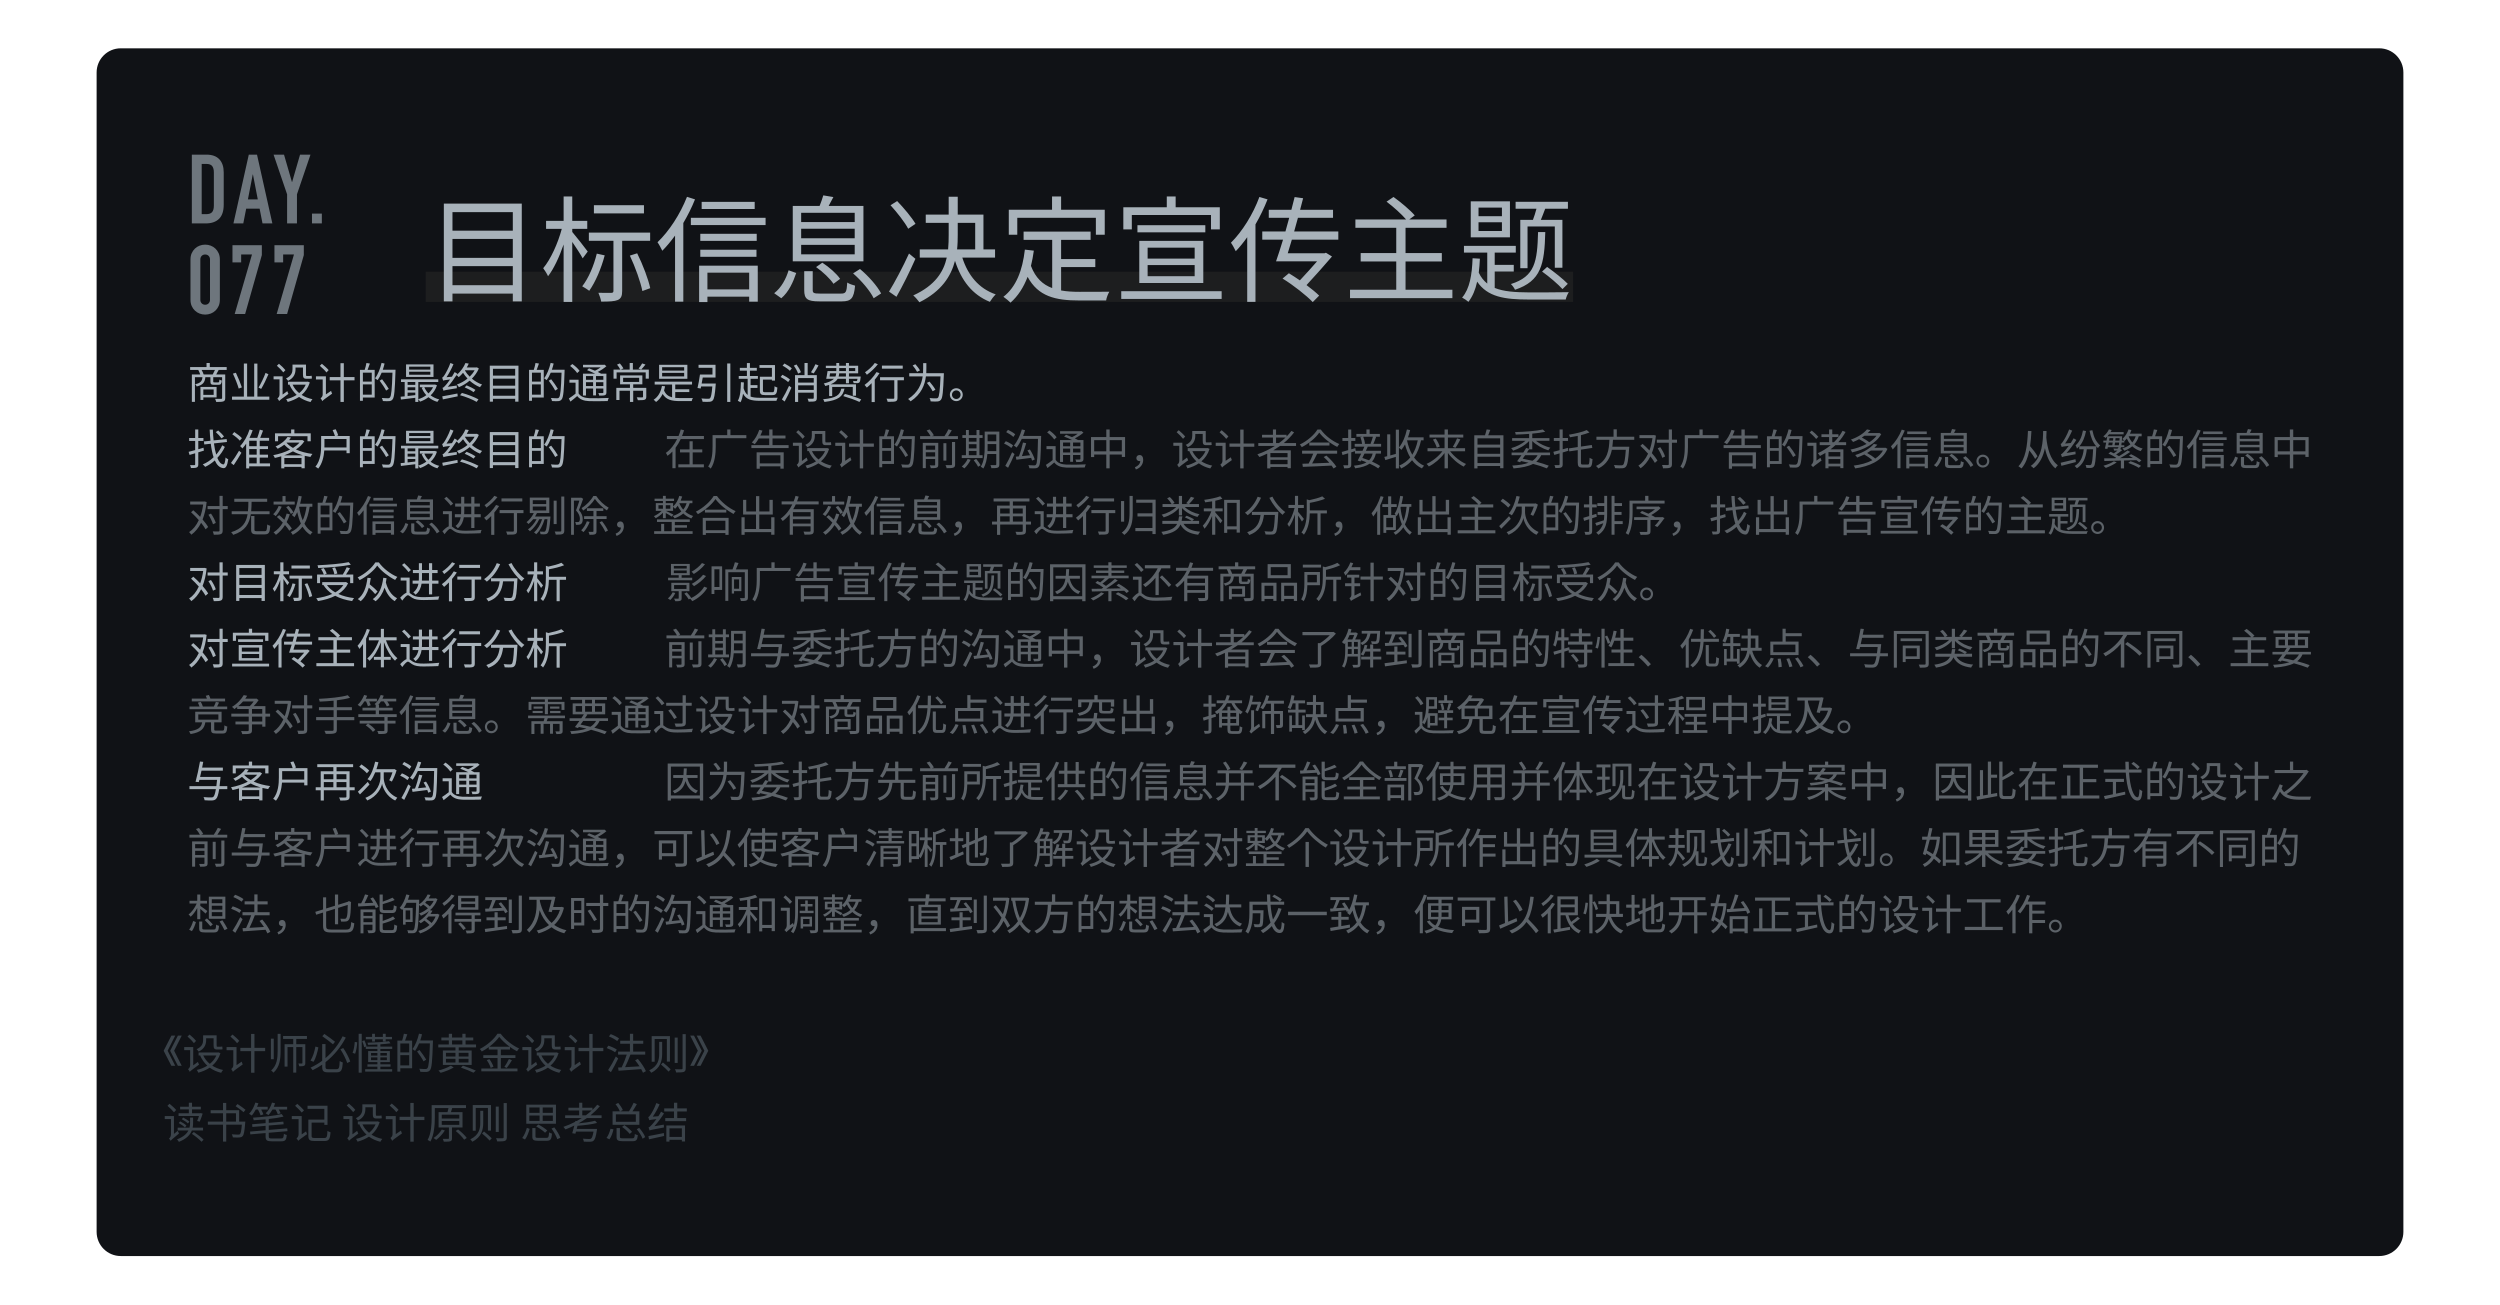
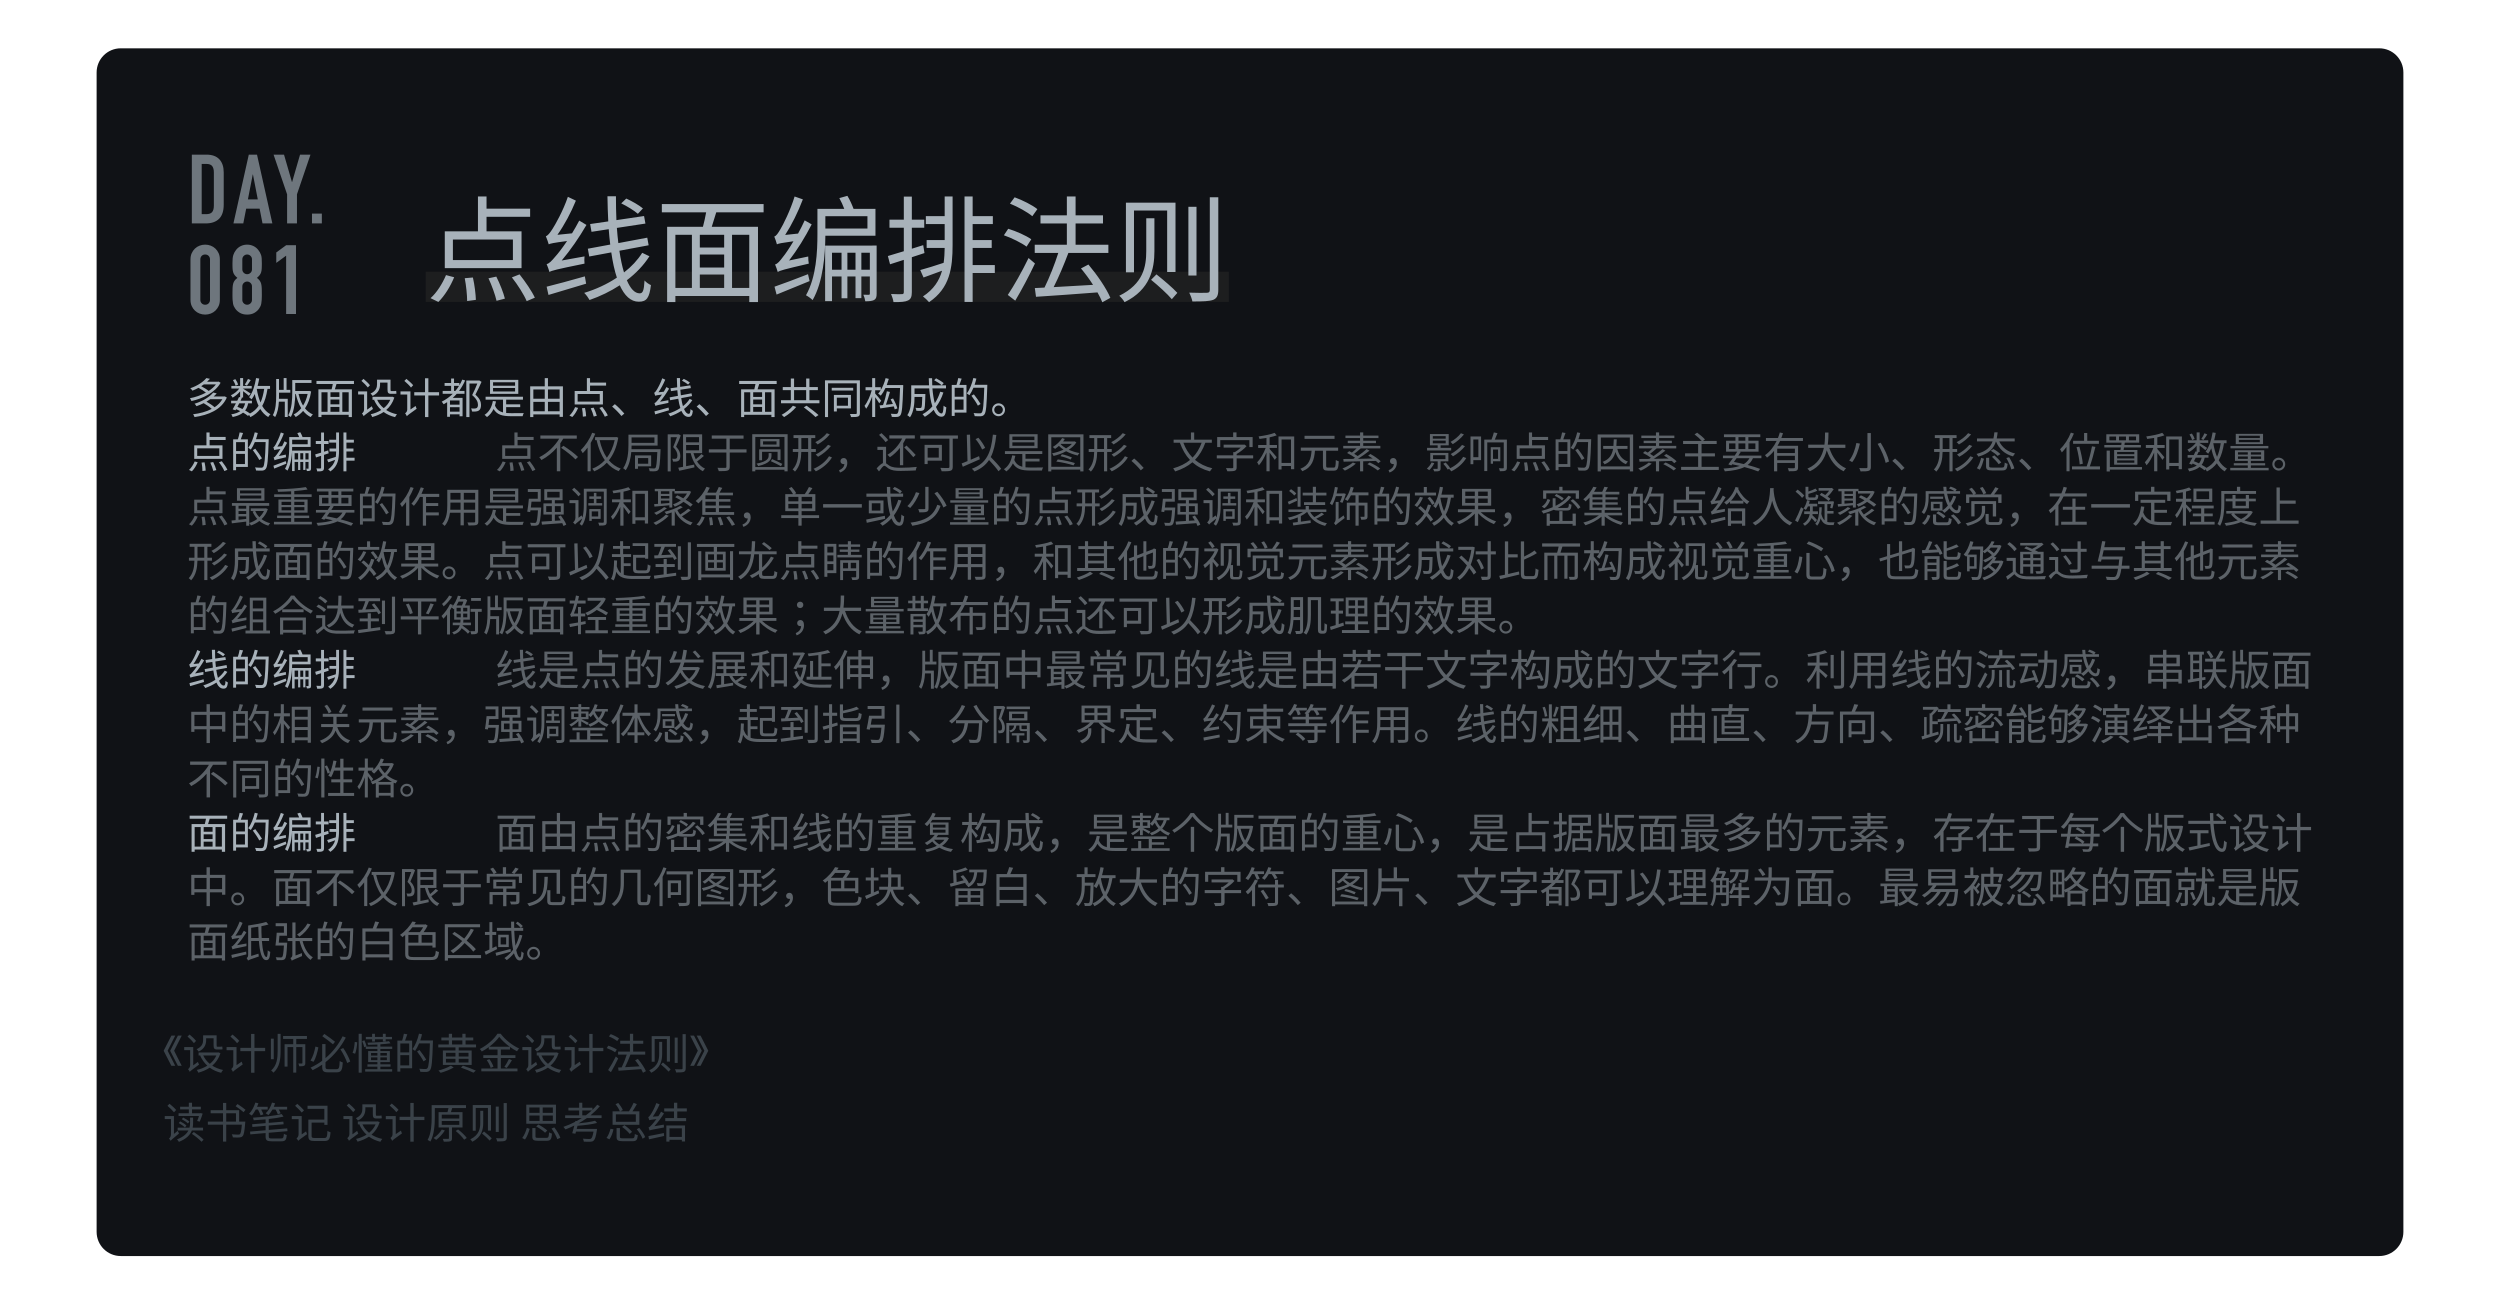
<svg xmlns="http://www.w3.org/2000/svg" width="828px" height="432px" viewBox="0 0 828 432" version="1.1">
-   <g id="77" stroke="none" stroke-width="1" fill="none" fill-rule="evenodd">
+   <g id="81" stroke="none" stroke-width="1" fill="none" fill-rule="evenodd">
    <g id="编组" transform="translate(32, 16)">
      <rect id="矩形" fill="#101216" x="0" y="0" width="764" height="400" rx="8" />
-       <path d="M31.536,58 L31.536,35.216 L36.368,35.216 C38.245,35.216 39.669,35.728 40.64,36.752 C41.611,37.776 42.096,39.227 42.096,41.104 L42.096,51.76 C42.096,53.893 41.579,55.467 40.544,56.48 C39.509,57.493 38.021,58 36.08,58 L31.536,58 Z M34.8,38.288 L34.8,54.928 L36.304,54.928 C37.221,54.928 37.872,54.699 38.256,54.24 C38.64,53.781 38.832,53.061 38.832,52.08 L38.832,41.104 C38.832,40.208 38.651,39.515 38.288,39.024 C37.925,38.533 37.264,38.288 36.304,38.288 L34.8,38.288 Z M53.376,50.032 L51.776,41.776 L51.712,41.776 L50.112,50.032 L53.376,50.032 Z M45.312,58 L50.4,35.216 L53.12,35.216 L58.208,58 L54.944,58 L53.984,53.104 L49.536,53.104 L48.576,58 L45.312,58 Z M63.088,58 L63.088,48.368 L58.608,35.216 L62.064,35.216 L64.688,44.272 L64.752,44.272 L67.376,35.216 L70.832,35.216 L66.352,48.368 L66.352,58 L63.088,58 Z M71.328,58 L71.328,54.736 L74.592,54.736 L74.592,58 L71.328,58 Z M31.088,69.92 C31.088,69.152 31.221,68.469 31.488,67.872 C31.755,67.275 32.112,66.763 32.56,66.336 C33.008,65.909 33.525,65.584 34.112,65.36 C34.699,65.136 35.312,65.024 35.952,65.024 C36.592,65.024 37.205,65.136 37.792,65.36 C38.379,65.584 38.896,65.909 39.344,66.336 C39.792,66.763 40.149,67.275 40.416,67.872 C40.683,68.469 40.816,69.152 40.816,69.92 L40.816,83.296 C40.816,84.064 40.683,84.747 40.416,85.344 C40.149,85.941 39.792,86.453 39.344,86.88 C38.896,87.307 38.379,87.632 37.792,87.856 C37.205,88.08 36.592,88.192 35.952,88.192 C35.312,88.192 34.699,88.08 34.112,87.856 C33.525,87.632 33.008,87.307 32.56,86.88 C32.112,86.453 31.755,85.941 31.488,85.344 C31.221,84.747 31.088,84.064 31.088,83.296 L31.088,69.92 Z M34.352,83.296 C34.352,83.765 34.501,84.155 34.8,84.464 C35.099,84.773 35.483,84.928 35.952,84.928 C36.421,84.928 36.805,84.773 37.104,84.464 C37.403,84.155 37.552,83.765 37.552,83.296 L37.552,69.92 C37.552,69.451 37.403,69.061 37.104,68.752 C36.805,68.443 36.421,68.288 35.952,68.288 C35.483,68.288 35.099,68.443 34.8,68.752 C34.501,69.061 34.352,69.451 34.352,69.92 L34.352,83.296 Z M45.728,88 L51.456,68.288 L47.872,68.288 L47.872,70.912 L44.992,70.912 L44.992,65.216 L54.72,65.216 L54.72,68.48 L49.184,88 L45.728,88 Z M59.632,88 L65.36,68.288 L61.776,68.288 L61.776,70.912 L58.896,70.912 L58.896,65.216 L68.624,65.216 L68.624,68.48 L63.088,88 L59.632,88 Z" id="DAY.077" fill="#6E767D" fill-rule="nonzero" />
+       <path d="M31.536,58 L31.536,35.216 L36.368,35.216 C38.245,35.216 39.669,35.728 40.64,36.752 C41.611,37.776 42.096,39.227 42.096,41.104 L42.096,51.76 C42.096,53.893 41.579,55.467 40.544,56.48 C39.509,57.493 38.021,58 36.08,58 L31.536,58 Z M34.8,38.288 L34.8,54.928 L36.304,54.928 C37.221,54.928 37.872,54.699 38.256,54.24 C38.64,53.781 38.832,53.061 38.832,52.08 L38.832,41.104 C38.832,40.208 38.651,39.515 38.288,39.024 C37.925,38.533 37.264,38.288 36.304,38.288 L34.8,38.288 Z M53.376,50.032 L51.776,41.776 L51.712,41.776 L50.112,50.032 L53.376,50.032 Z M45.312,58 L50.4,35.216 L53.12,35.216 L58.208,58 L54.944,58 L53.984,53.104 L49.536,53.104 L48.576,58 L45.312,58 Z M63.088,58 L63.088,48.368 L58.608,35.216 L62.064,35.216 L64.688,44.272 L64.752,44.272 L67.376,35.216 L70.832,35.216 L66.352,48.368 L66.352,58 L63.088,58 Z M71.328,58 L71.328,54.736 L74.592,54.736 L74.592,58 L71.328,58 Z M31.088,69.92 C31.088,69.152 31.221,68.469 31.488,67.872 C31.755,67.275 32.112,66.763 32.56,66.336 C33.008,65.909 33.525,65.584 34.112,65.36 C34.699,65.136 35.312,65.024 35.952,65.024 C36.592,65.024 37.205,65.136 37.792,65.36 C38.379,65.584 38.896,65.909 39.344,66.336 C39.792,66.763 40.149,67.275 40.416,67.872 C40.683,68.469 40.816,69.152 40.816,69.92 L40.816,83.296 C40.816,84.064 40.683,84.747 40.416,85.344 C40.149,85.941 39.792,86.453 39.344,86.88 C38.896,87.307 38.379,87.632 37.792,87.856 C37.205,88.08 36.592,88.192 35.952,88.192 C35.312,88.192 34.699,88.08 34.112,87.856 C33.525,87.632 33.008,87.307 32.56,86.88 C32.112,86.453 31.755,85.941 31.488,85.344 C31.221,84.747 31.088,84.064 31.088,83.296 L31.088,69.92 Z M34.352,83.296 C34.352,83.765 34.501,84.155 34.8,84.464 C35.099,84.773 35.483,84.928 35.952,84.928 C36.421,84.928 36.805,84.773 37.104,84.464 C37.403,84.155 37.552,83.765 37.552,83.296 L37.552,69.92 C37.552,69.451 37.403,69.061 37.104,68.752 C36.805,68.443 36.421,68.288 35.952,68.288 C35.483,68.288 35.099,68.443 34.8,68.752 C34.501,69.061 34.352,69.451 34.352,69.92 L34.352,83.296 Z M51.456,69.888 C51.456,69.44 51.296,69.061 50.976,68.752 C50.656,68.443 50.283,68.288 49.856,68.288 C49.429,68.288 49.056,68.443 48.736,68.752 C48.416,69.061 48.256,69.44 48.256,69.888 L48.256,73.216 C48.256,73.664 48.416,74.043 48.736,74.352 C49.056,74.661 49.429,74.816 49.856,74.816 C50.283,74.816 50.656,74.661 50.976,74.352 C51.296,74.043 51.456,73.664 51.456,73.216 L51.456,69.888 Z M44.993,71.5 L44.992,71.168 C44.992,70.549 45.013,70.021 45.056,69.584 C45.099,69.147 45.173,68.768 45.28,68.448 C45.387,68.128 45.509,67.84 45.648,67.584 C45.787,67.328 45.963,67.061 46.176,66.784 C46.603,66.229 47.136,65.797 47.776,65.488 C48.416,65.179 49.109,65.024 49.856,65.024 C50.603,65.024 51.296,65.179 51.936,65.488 C52.576,65.797 53.109,66.229 53.536,66.784 C53.749,67.061 53.931,67.328 54.08,67.584 C54.229,67.84 54.357,68.128 54.464,68.448 C54.571,68.768 54.64,69.147 54.672,69.584 C54.704,70.021 54.72,70.549 54.72,71.168 L54.716,71.815 C54.712,72.223 54.702,72.583 54.688,72.896 C54.667,73.365 54.603,73.781 54.496,74.144 C54.389,74.507 54.224,74.832 54,75.12 C53.776,75.408 53.472,75.712 53.088,76.032 C53.472,76.331 53.776,76.629 54,76.928 C54.224,77.227 54.389,77.579 54.496,77.984 C54.603,78.389 54.667,78.885 54.688,79.472 L54.71,80.3 C54.717,80.7 54.72,81.144 54.72,81.632 L54.716,82.205 C54.71,82.658 54.695,83.048 54.672,83.376 C54.64,83.835 54.592,84.235 54.528,84.576 C54.464,84.917 54.373,85.205 54.256,85.44 C54.139,85.675 53.995,85.92 53.824,86.176 C53.461,86.731 52.949,87.205 52.288,87.6 C51.627,87.995 50.816,88.192 49.856,88.192 C48.896,88.192 48.085,87.995 47.424,87.6 C46.763,87.205 46.251,86.731 45.888,86.176 C45.717,85.92 45.573,85.675 45.456,85.44 C45.339,85.205 45.248,84.917 45.184,84.576 C45.12,84.235 45.072,83.835 45.04,83.376 L45.016,82.953 C45.003,82.651 44.996,82.308 44.993,81.926 L44.995,80.933 C44.999,80.378 45.009,79.891 45.024,79.472 C45.045,78.885 45.109,78.389 45.216,77.984 C45.323,77.579 45.488,77.227 45.712,76.928 C45.936,76.629 46.24,76.331 46.624,76.032 C46.24,75.712 45.936,75.408 45.712,75.12 C45.488,74.832 45.323,74.507 45.216,74.144 C45.109,73.781 45.045,73.365 45.024,72.896 L45.006,72.391 C44.999,72.121 44.995,71.824 44.993,71.5 L44.993,71.5 Z M51.456,78.848 C51.456,78.4 51.296,78.021 50.976,77.712 C50.656,77.403 50.283,77.248 49.856,77.248 C49.429,77.248 49.056,77.403 48.736,77.712 C48.416,78.021 48.256,78.4 48.256,78.848 L48.256,83.328 C48.256,83.776 48.416,84.155 48.736,84.464 C49.056,84.773 49.429,84.928 49.856,84.928 C50.283,84.928 50.656,84.773 50.976,84.464 C51.296,84.155 51.456,83.776 51.456,83.328 L51.456,78.848 Z M62.768,88 L62.768,68.672 L59.504,71.072 L59.504,67.616 L62.768,65.216 L66.032,65.216 L66.032,88 L62.768,88 Z" id="DAY.081" fill="#6E767D" fill-rule="nonzero" />
    </g>
-     <rect id="矩形" fill="#1D1E1F" x="141" y="90" width="380" height="10" />
-     <text id="目标信息决定宣传主题" font-family="PingFangSC-Semibold, PingFang SC" font-size="38" font-weight="500" line-spacing="38" fill="#A8B2BA">
-       <tspan x="141" y="97">目标信息决定宣传主题</tspan>
+     <rect id="矩形" fill="#1D1E1F" x="141" y="90" width="266" height="10" />
+     <text id="点线面编排法则" font-family="PingFangSC-Semibold, PingFang SC" font-size="38" font-weight="500" line-spacing="38" fill="#A8B2BA">
+       <tspan x="141" y="97">点线面编排法则</tspan>
    </text>
-     <text id="商业设计的最终目的通常是引起消费行为。" font-family="PingFangSC-Regular, PingFang SC" font-size="14" font-weight="normal" line-spacing="22" fill="#A8B2BA">
-       <tspan x="62" y="132">商业设计的最终目的通常是引起消费行为。</tspan>
-       <tspan x="62" y="154">找准客户的最终目的    </tspan>
-       <tspan x="220" y="154" fill-opacity="0.5">在广告设计的前期沟通中，设计者会接收来自委托方对广告的诸多信息。从纷繁的信息中</tspan>
-       <tspan x="62" y="176" fill-opacity="0.5">对无效的信息进行剔除，整合出有效信息，再进行归类和分析，做出主次的排序，找出广告宣传的主题。</tspan>
-       <tspan x="62" y="198">对目标受众进行分析       </tspan>
-       <tspan x="220.634" y="198" fill-opacity="0.5">影响广告宣传主题的因素还有商品所针对的目标受众。</tspan>
-       <tspan x="556.634" y="198" />
-       <tspan x="62" y="220">对宣传主体进行分析     </tspan>
-       <tspan x="220" y="220" fill-opacity="0.5">前期与委托方的沟通中，设计者会了解到商品的特性、优缺点、与同类商品的不同、主要</tspan>
-       <tspan x="62" y="242" fill-opacity="0.5">竞争对手等信息。需要通过设计对商品优点进行突出，掩饰缺点，避免在宣传过程中提及。</tspan>
-       <tspan x="622" y="242" />
-       <tspan x="62" y="264">与客户再次沟通          </tspan>
-       <tspan x="220" y="264" fill-opacity="0.5">因为委托方先前所提供的信息并不能全部使用并体现在设计方案中，因此在正式的设计之</tspan>
-       <tspan x="62" y="286" fill-opacity="0.5">前与客户进行再次沟通，可以使客户清晰地了解设计者对整个设计所作出的具体规划和计划。如果委托方有不同的</tspan>
-       <tspan x="62" y="308" fill-opacity="0.5">想法，也能够得到及时的沟通和调整，直到双方的想法达成一致，便可以很快地开始正式的设计工作。</tspan>
+     <text id="多数版面设计都是由点、线、面共同构成的。" font-family="PingFangSC-Regular, PingFang SC" font-size="14" font-weight="normal" line-spacing="18" fill="#A8B2BA">
+       <tspan x="62" y="137">多数版面设计都是由点、线、面共同构成的。</tspan>
+       <tspan x="62" y="155">点的编排       </tspan>
+       <tspan x="164" y="155" fill-opacity="0.5">点不仅局限于圆形，还可以是图形、文字和元素，影响点的因素主要有大小、形态、位置和数量。</tspan>
+       <tspan x="62" y="173" fill-opacity="0.5">点最重要的作用是强调和聚焦，单一或少量的点形成强调和装饰的效果，密集的点给人凝聚的感觉，在一定程度上</tspan>
+       <tspan x="62" y="191" fill-opacity="0.5">形成面的效果。点可以起到画龙点睛的作用，和其他的视觉元素形成对比而构成视觉重心，也能够通过与其他元素</tspan>
+       <tspan x="62" y="209" fill-opacity="0.5">的组合达到平衡版面轻重的效果；大量散布的点还可以形成肌理的效果。</tspan>
+       <tspan x="511.008" y="209" />
+       <tspan x="62" y="227">线的编排       </tspan>
+       <tspan x="164" y="227" fill-opacity="0.5">线是点的发展和延伸，版面中最常见的线是由若干文字构成的文字行。利用线的流动感，串联版面</tspan>
+       <tspan x="62" y="245" fill-opacity="0.5">中的相关元素，强调整体感，起到指引、分隔、界定、约束等作用。线的粗细、曲直、方向、疏密能够演绎出各种</tspan>
+       <tspan x="62" y="263" fill-opacity="0.5">不同的性格。</tspan>
+       <tspan x="147.008" y="263" />
+       <tspan x="62" y="281">面的编排    </tspan>
+       <tspan x="164" y="281" fill-opacity="0.5">面由点的密集和线的重复构成，是整个版面的重心，是占据版面最多的元素，存在于每个版式设计</tspan>
+       <tspan x="62" y="299" fill-opacity="0.5">中。面不仅限于常见的几何图形，色块、留白、放大的字符、图片、文字都可以理解为面。最易被忽略的面就是版</tspan>
+       <tspan x="62" y="317" fill-opacity="0.5">面纸张的白色区域。</tspan>
    </text>
    <text id="《设计师必懂的黄金设计法则》-读书笔记" font-family="PingFangSC-Regular, PingFang SC" font-size="14" font-weight="normal" line-spacing="24" fill="#3A4249">
      <tspan x="54" y="353">《设计师必懂的黄金设计法则》     </tspan>
      <tspan x="54" y="377">  读书笔记 设计原则 思考总结</tspan>
    </text>
  </g>
</svg>
